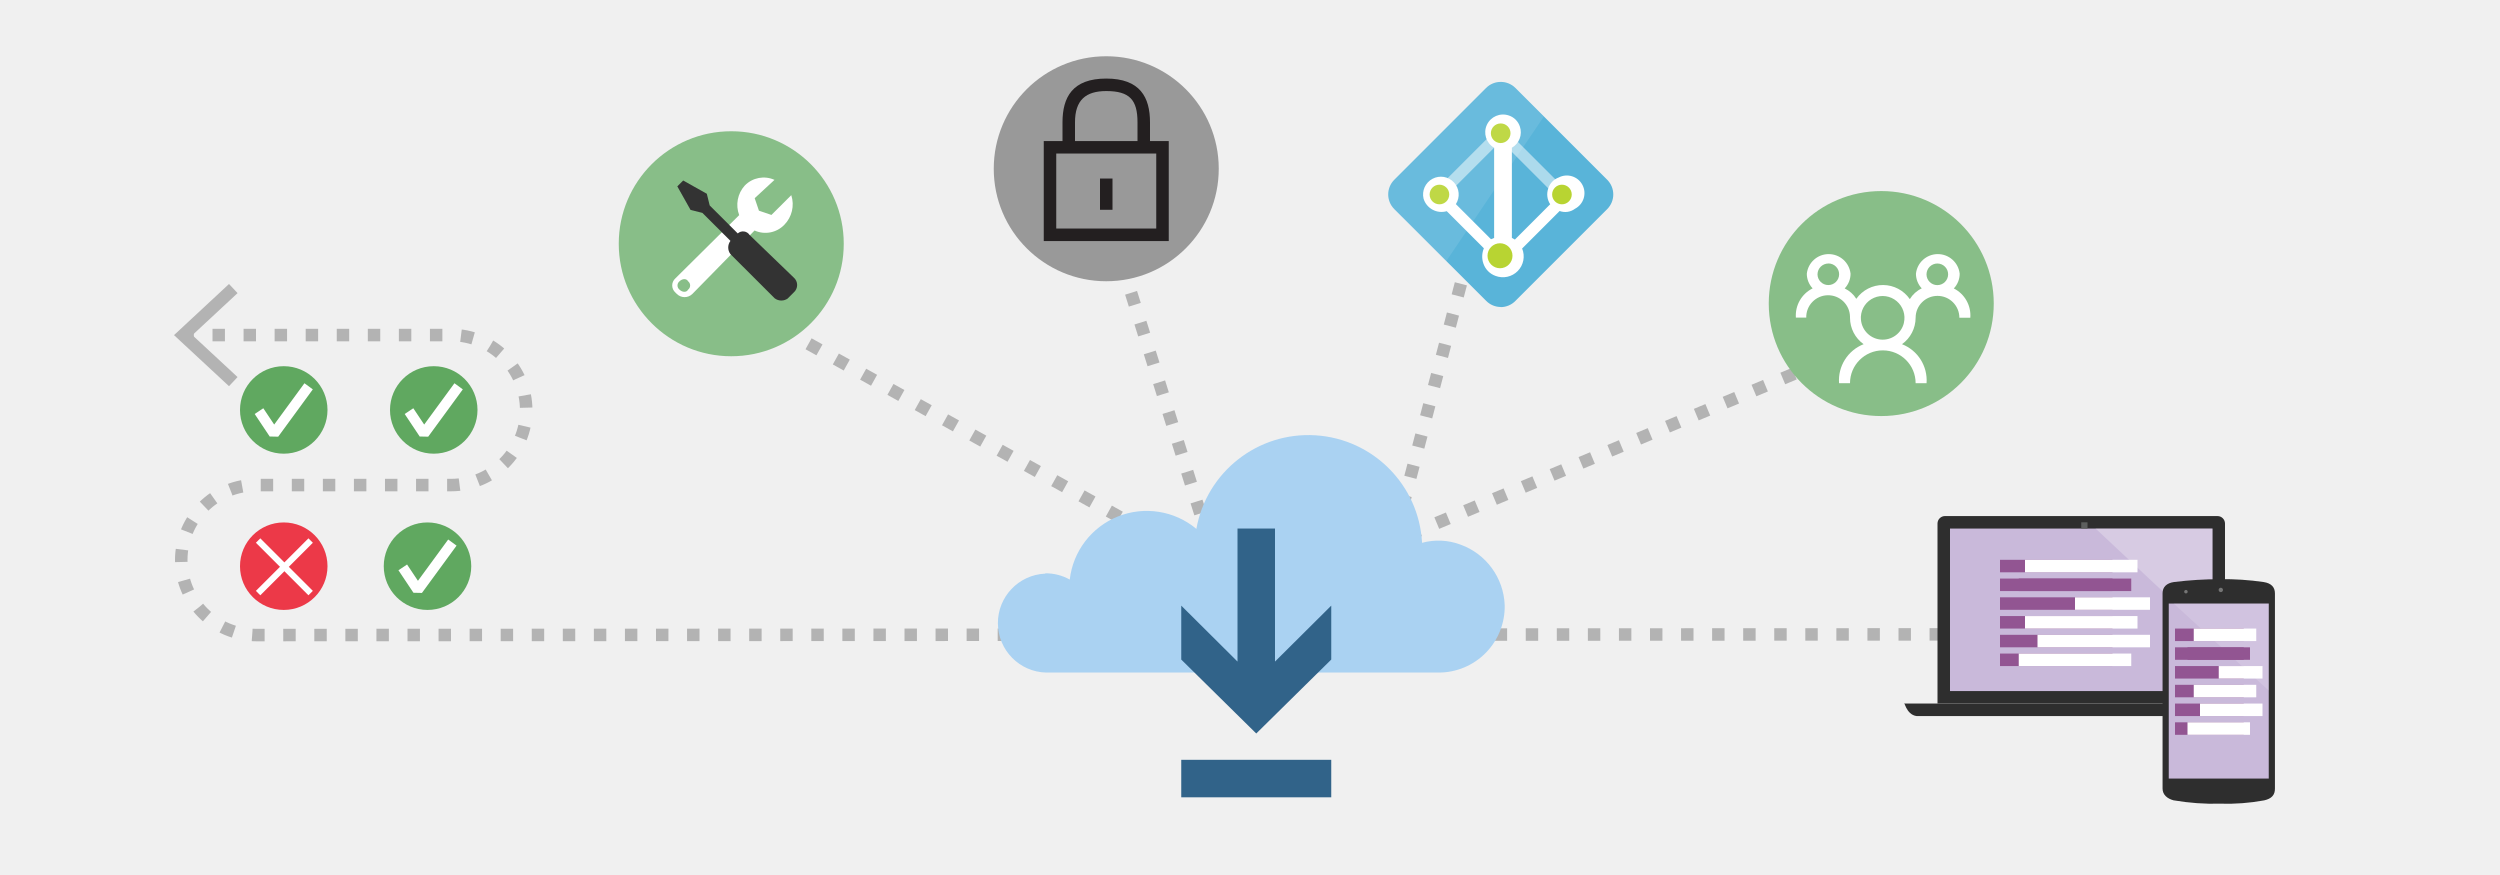
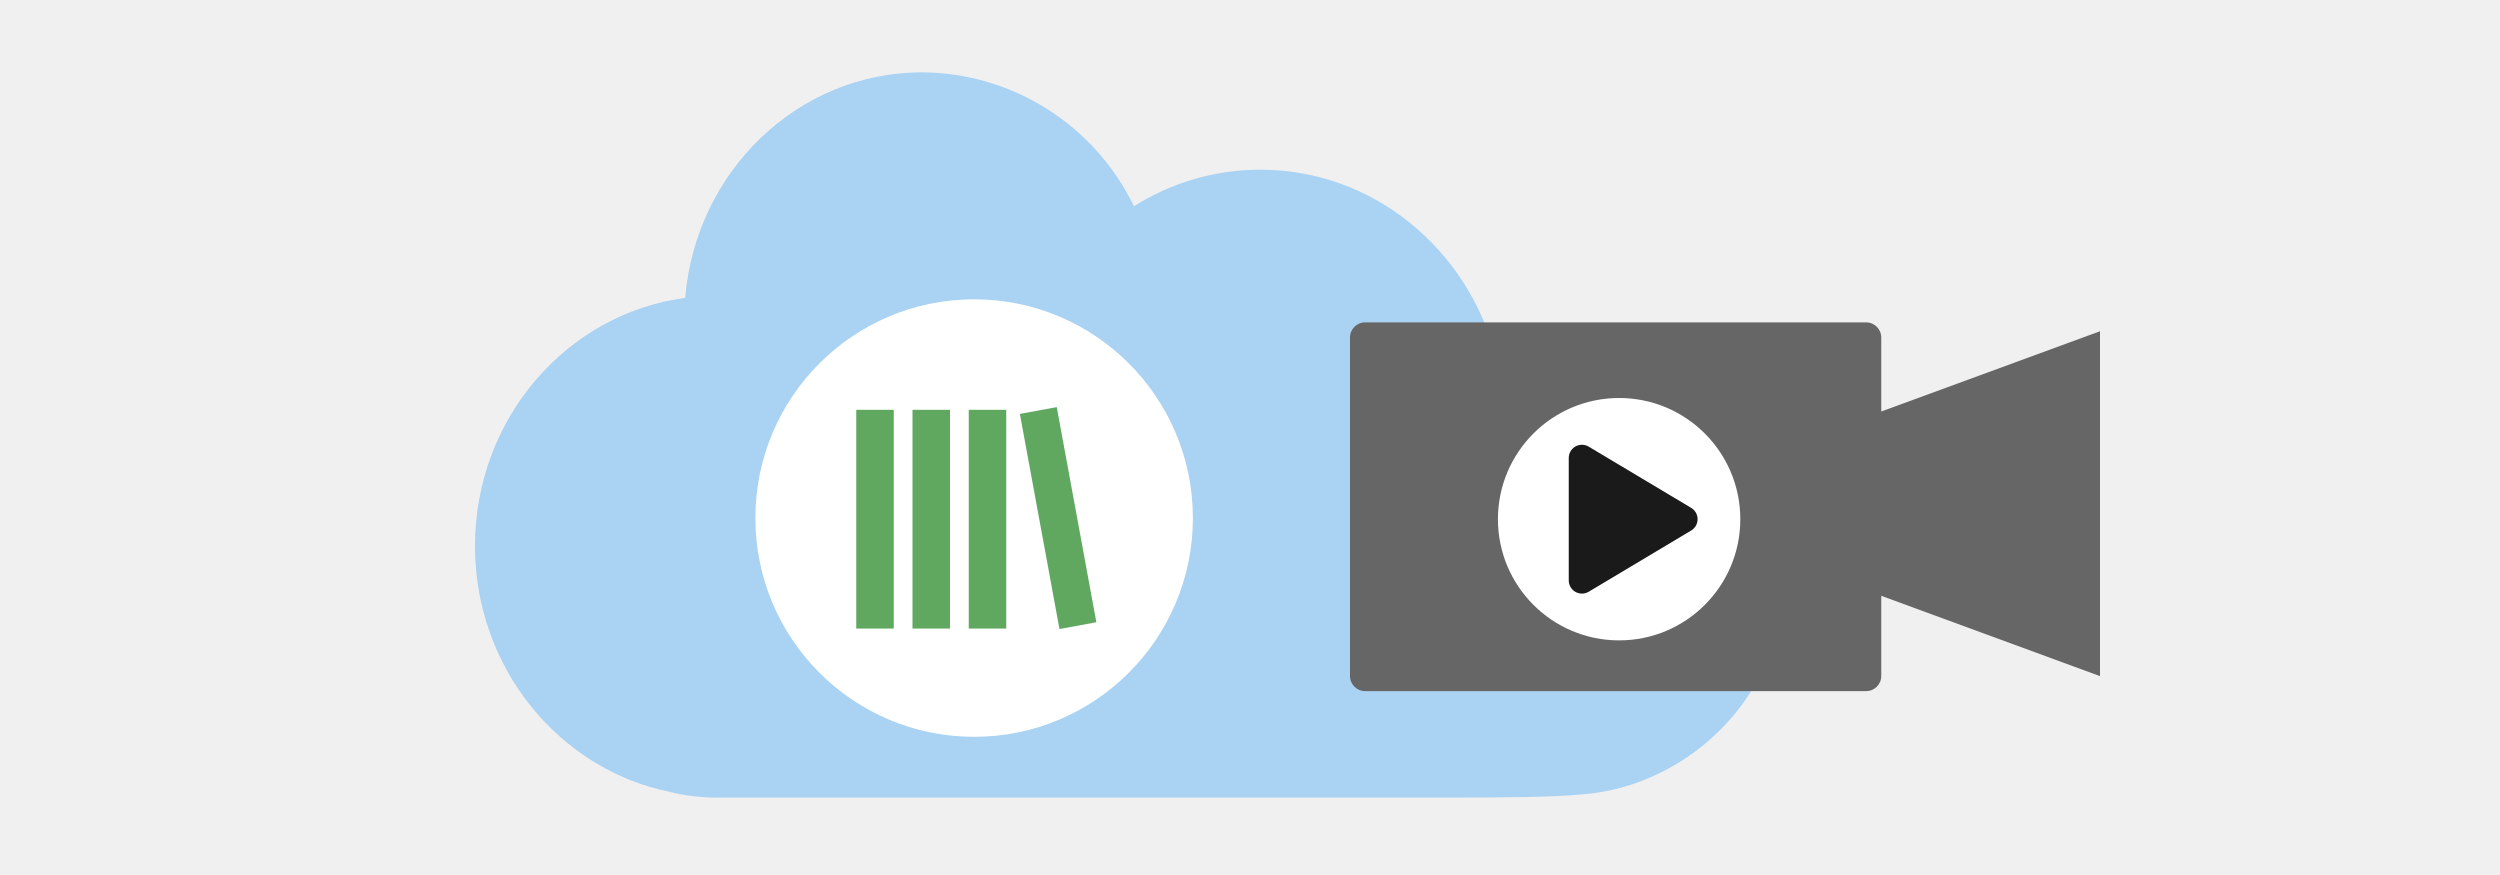
<svg xmlns="http://www.w3.org/2000/svg" id="Layer_1" data-name="Layer 1" viewBox="0 0 400 140">
  <defs>
-     <style>.cls-1,.cls-2,.cls-23,.cls-3{fill:none;stroke-miterlimit:10;}.cls-1,.cls-2,.cls-3{stroke:#b3b3b3;stroke-width:2px;}.cls-1{stroke-dasharray:2 3;}.cls-3{stroke-dasharray:1.99 2.98;}.cls-4{fill:#b3b3b3;}.cls-5{fill:#aad2f2;}.cls-6{fill:#316389;}.cls-7{fill:#2e2e2e;}.cls-8{fill:#c9b9da;}.cls-9{fill:#5d5f5e;}.cls-10,.cls-12,.cls-16,.cls-18,.cls-20{fill:#fff;}.cls-10{opacity:0.25;}.cls-11{fill:#925592;}.cls-13{fill:#88be88;}.cls-14{fill:#333;}.cls-15{fill:#757575;}.cls-16{opacity:0.15;}.cls-17{fill:#59b4d9;}.cls-18{opacity:0.5;}.cls-18,.cls-20{isolation:isolate;}.cls-19{fill:#b8d432;}.cls-20{opacity:0.1;}.cls-21{fill:#60a860;}.cls-22{fill:#ec3948;}.cls-23{stroke:#fff;stroke-linecap:square;}.cls-24{fill:#999;}.cls-25{fill:#231f20;}</style>
+     <style>.cls-1{fill:#aad2f2;}.cls-2{fill:#666;}.cls-3{fill:#fff;}.cls-4{fill:#1a1a1a;}.cls-5{fill:#60a860;}</style>
  </defs>
-   <polyline class="cls-1" points="125 52.57 195 91.57 179 40.57" />
-   <polyline class="cls-1" points="235 40.57 223 86.57 290 58.57" />
-   <line class="cls-2" x1="30.01" y1="53.61" x2="31.01" y2="53.61" />
-   <path class="cls-3" d="M34,53.61H72.19a12,12,0,0,1,0,24H41a12,12,0,1,0,0,24l271.51-.11" />
-   <line class="cls-2" x1="314" y1="101.5" x2="315" y2="101.5" />
-   <polygon class="cls-4" points="36.64 61.79 38.01 60.33 30.78 53.62 38.01 46.9 36.64 45.44 27.84 53.62 36.64 61.79" />
-   <path class="cls-5" d="M167.24,91.73a7.88,7.88,0,0,1,3.92,1,12.4,12.4,0,0,1,20.26-8.11,18.21,18.21,0,0,1,36.11,2.23,10,10,0,0,1,6.16.29,10.73,10.73,0,0,1,7.06,9.65,10.56,10.56,0,0,1-10.55,10.82H167.38a7.92,7.92,0,0,1-.14-15.83Z" />
-   <rect class="cls-6" x="189" y="121.57" width="24" height="6" />
-   <polygon class="cls-6" points="204 105.85 204 84.57 198 84.57 198 105.85 189 96.9 189 105.53 201 117.36 213 105.53 213 96.9 204 105.85" />
-   <path class="cls-7" d="M356,112.57V83.77a1.2,1.2,0,0,0-1.2-1.2H311.2a1.2,1.2,0,0,0-1.2,1.2v28.8Z" />
-   <rect class="cls-8" x="312" y="84.57" width="42" height="26" />
-   <path class="cls-7" d="M358.65,114.57h-52c-1.73-.23-2-2.62-2-2h56C360.66,111.95,360,114.33,358.65,114.57Z" />
-   <rect class="cls-9" x="333" y="83.57" width="1" height="1" />
-   <polygon class="cls-10" points="354 84.57 335.29 84.57 354 102.07 354 84.57" />
-   <rect class="cls-11" x="320" y="89.57" width="18" height="2" />
-   <rect class="cls-11" x="320" y="92.57" width="18" height="2" />
-   <rect class="cls-11" x="320" y="95.57" width="18" height="2" />
-   <rect class="cls-11" x="320" y="98.57" width="18" height="2" />
-   <rect class="cls-11" x="320" y="101.57" width="18" height="2" />
-   <rect class="cls-11" x="320" y="104.57" width="18" height="2" />
-   <rect class="cls-12" x="324" y="89.57" width="18" height="2" />
-   <rect class="cls-11" x="323" y="92.57" width="18" height="2" />
-   <rect class="cls-12" x="332" y="95.57" width="12" height="2" />
-   <rect class="cls-12" x="324" y="98.57" width="18" height="2" />
-   <rect class="cls-12" x="326" y="101.57" width="18" height="2" />
-   <rect class="cls-12" x="323" y="104.57" width="18" height="2" />
-   <circle class="cls-13" cx="117" cy="39" r="18" />
-   <path class="cls-12" d="M126.6,31.23l-3.17,3.16-2-.68-.68-2,3.17-2.93a4.2,4.2,0,0,0-4.75.9,4.61,4.61,0,0,0-.9,4.74L108.06,44.54a1.51,1.51,0,0,0,0,2.26l.23.23a1.77,1.77,0,0,0,2.49,0l9.95-10.15a4.2,4.2,0,0,0,4.75-.9,4.7,4.7,0,0,0,1.13-4.74M108.73,46.35a.85.85,0,0,1,0-1.35c.45-.45,1.13-.45,1.36,0a.85.85,0,0,1,0,1.35c-.23.45-.9.45-1.36,0" />
-   <path class="cls-14" d="M126.07,47.72l.94-.94a1.57,1.57,0,0,0,0-2.36l-7.08-6.83a1.25,1.25,0,0,0-1.89-.24l-4.49-4.48L113.09,31l-3.78-2.12-.94.94,2.12,3.77,1.89.47,4.49,4.48a1.76,1.76,0,0,0,0,2.12l7.08,7.07a1.77,1.77,0,0,0,2.13,0" />
-   <path class="cls-7" d="M362.26,128.06a33.2,33.2,0,0,1-7,.53,38.28,38.28,0,0,1-7.5-.54c-1-.27-1.75-.89-1.75-1.88V94.91c0-1,.67-1.61,1.79-1.78a59.73,59.73,0,0,1,7.4-.46,43.62,43.62,0,0,1,7,.46c1.21.19,1.79.82,1.79,1.82v31.23C364,127.17,363.48,127.79,362.26,128.06Z" />
-   <rect class="cls-8" x="347" y="96.57" width="16" height="28" />
-   <circle class="cls-15" cx="355.33" cy="94.39" r="0.35" />
-   <circle class="cls-15" cx="349.75" cy="94.67" r="0.28" />
-   <polygon class="cls-16" points="363 110.49 363 96.57 347.79 96.57 363 110.49" />
-   <rect class="cls-11" x="348" y="100.57" width="11" height="2" />
-   <rect class="cls-11" x="348" y="103.57" width="11" height="2" />
-   <rect class="cls-11" x="348" y="106.57" width="11" height="2" />
-   <rect class="cls-11" x="348" y="109.57" width="11" height="2" />
-   <rect class="cls-11" x="348" y="112.57" width="11" height="2" />
-   <rect class="cls-11" x="348" y="115.57" width="11" height="2" />
-   <rect class="cls-12" x="351" y="100.57" width="10" height="2" />
-   <rect class="cls-11" x="350" y="103.57" width="10" height="2" />
-   <rect class="cls-12" x="355" y="106.57" width="7" height="2" />
-   <rect class="cls-12" x="351" y="109.57" width="10" height="2" />
-   <rect class="cls-12" x="352" y="112.57" width="10" height="2" />
-   <rect class="cls-12" x="350" y="115.57" width="10" height="2" />
-   <path class="cls-17" d="M240.12,49.12a3.29,3.29,0,0,1-2.35-1L223.09,33.46a3.32,3.32,0,0,1,0-4.7l14.68-14.68a3.32,3.32,0,0,1,4.7,0l14.68,14.68a3.32,3.32,0,0,1,0,4.7L242.47,48.14a3.3,3.3,0,0,1-2.35,1" />
-   <path class="cls-12" d="M247.72,30.15a2.87,2.87,0,0,0,.31,2.53l-5.65,5.65a3.32,3.32,0,0,0-.48-.27V23.64a2.85,2.85,0,0,0,1.28-3.39,2.76,2.76,0,0,0-1.76-1.77,2.85,2.85,0,0,0-2.36,5.16V38.07l-.5.21-5.62-5.62a2.85,2.85,0,1,0-5.17-.87,3,3,0,0,0,3.71,2l5.94,5.94a3.39,3.39,0,0,0-.07,2.46,3.17,3.17,0,0,0,1.92,1.95,3.33,3.33,0,0,0,4.27-4.38l6-6A2.59,2.59,0,0,0,252,33.4a2.82,2.82,0,0,0-2.61-5A2.74,2.74,0,0,0,247.72,30.15Z" />
-   <rect class="cls-18" x="244.44" y="19.04" width="1.82" height="14.89" transform="translate(53.16 181.27) rotate(-45.01)" />
-   <rect class="cls-18" x="227.45" y="25.59" width="14.89" height="1.82" transform="translate(50.07 173.86) rotate(-45)" />
-   <path class="cls-19" d="M242,40.92a2,2,0,1,1-2-2,2,2,0,0,1,2,2" />
-   <path class="cls-19" d="M241.68,21.32a1.57,1.57,0,1,1-1.57-1.57,1.56,1.56,0,0,1,1.57,1.57" />
-   <path class="cls-19" d="M231.88,31.12a1.57,1.57,0,1,1-1.57-1.57,1.57,1.57,0,0,1,1.57,1.57" />
-   <path class="cls-19" d="M251.48,31.12a1.57,1.57,0,1,1-1.57-1.57,1.57,1.57,0,0,1,1.57,1.57" />
-   <path class="cls-20" d="M242.47,14.09a3.32,3.32,0,0,0-4.7,0L223.09,28.77a3.32,3.32,0,0,0,0,4.7l8.31,8.31L247,18.66Z" />
-   <circle class="cls-21" cx="45.4" cy="65.59" r="7" />
-   <polygon class="cls-12" points="44.51 69.87 43.15 69.84 40.75 66.24 42.13 65.32 43.87 67.93 48.71 61.32 50.05 62.3 44.51 69.87" />
-   <circle class="cls-21" cx="69.4" cy="65.59" r="7" />
-   <polygon class="cls-12" points="68.51 69.87 67.15 69.84 64.75 66.24 66.13 65.32 67.87 67.93 72.71 61.32 74.05 62.3 68.51 69.87" />
-   <circle class="cls-21" cx="68.4" cy="90.59" r="7" />
-   <polygon class="cls-12" points="67.51 94.87 66.15 94.84 63.75 91.24 65.13 90.32 66.87 92.93 71.71 86.32 73.05 87.3 67.51 94.87" />
-   <circle class="cls-22" cx="45.4" cy="90.59" r="7" />
-   <line class="cls-23" x1="49.35" y1="86.84" x2="41.65" y2="94.54" />
-   <line class="cls-23" x1="49.35" y1="94.54" x2="41.65" y2="86.84" />
-   <circle class="cls-13" cx="301" cy="48.57" r="18" />
-   <path id="outline" class="cls-12" d="M312.61,46.15a3.43,3.43,0,0,0,.94-2.35,3.52,3.52,0,0,0-7,0,3.44,3.44,0,0,0,.93,2.34,4.48,4.48,0,0,0-1.91,1.72,5.22,5.22,0,0,0-8.56-.05,4.44,4.44,0,0,0-1.86-1.66,3.44,3.44,0,0,0,.94-2.35,3.52,3.52,0,0,0-7,0,3.44,3.44,0,0,0,.93,2.34,4.84,4.84,0,0,0-2.68,4.68H289a3.49,3.49,0,0,1,7-.16l0,.19a5.2,5.2,0,0,0,2.18,4.22,6.21,6.21,0,0,0-3.93,6.24H296a5.25,5.25,0,1,1,10.5,0h1.75a6.21,6.21,0,0,0-3.93-6.24,5.22,5.22,0,0,0,2.18-4.23v0h0a3.5,3.5,0,0,1,7,0h1.75A4.84,4.84,0,0,0,312.61,46.15Zm-20.05-4a1.73,1.73,0,1,1-1.76,1.73A1.75,1.75,0,0,1,292.55,42.16Zm12.08,9.45a3.49,3.49,0,0,1-6.9-.76v0h0l0-.18a3.49,3.49,0,1,1,6.88,1ZM310,42.16a1.73,1.73,0,1,1-1.76,1.73A1.75,1.75,0,0,1,310,42.16Z" />
-   <circle class="cls-24" cx="177" cy="27" r="18" />
-   <path class="cls-25" d="M184,19.57c0-4-1.58-7-7-7s-7,3-7,7v3h-3v16h20v-16h-3Zm1,5v12H169v-12Zm-13-2v-3c0-3.59,1.75-5,5-5,3.75,0,5,1.41,5,5v3Zm6,6v5h-2v-5Z" />
+   <path class="cls-1" d="M109.63,47.66c1.68-20.22,18-36.09,37.93-36.09A37.94,37.94,0,0,1,181.43,33a37.81,37.81,0,0,1,20.22-5.85c18,0,33.08,12.59,37.64,29.74a36,36,0,0,1,26.07,66.89A33.74,33.74,0,0,1,254.23,127l-.9.09c-5.15.46-12.23.53-22.89.53H114.72a31.79,31.79,0,0,1-7.49-.9C89.44,123.1,76,106.86,76,87.36,76,67,90.66,50.18,109.63,47.66Z" />
+   <path class="cls-2" d="M301,65.84V54a2.42,2.42,0,0,0-2.42-2.42H218.42A2.42,2.42,0,0,0,216,54v54.16a2.42,2.42,0,0,0,2.42,2.42h80.16a2.42,2.42,0,0,0,2.42-2.42V95.33l35,12.85V53Z" />
+   <circle class="cls-3" cx="259.06" cy="83.07" r="19.39" />
+   <path class="cls-4" d="M270.59,84.88l-16.4,9.8A2.11,2.11,0,0,1,251,92.87V73.27a2.11,2.11,0,0,1,3.19-1.81l16.4,9.8A2.11,2.11,0,0,1,270.59,84.88Z" />
+   <circle class="cls-3" cx="155.86" cy="82.89" r="35" />
+   <rect class="cls-5" x="137" y="65.57" width="6" height="35" />
+   <rect class="cls-5" x="146" y="65.57" width="6" height="35" />
+   <rect class="cls-5" x="155" y="65.57" width="6" height="35" />
+   <rect class="cls-5" x="166.3" y="65.39" width="6" height="35" transform="translate(-12.21 32.02) rotate(-10.43)" />
</svg>
